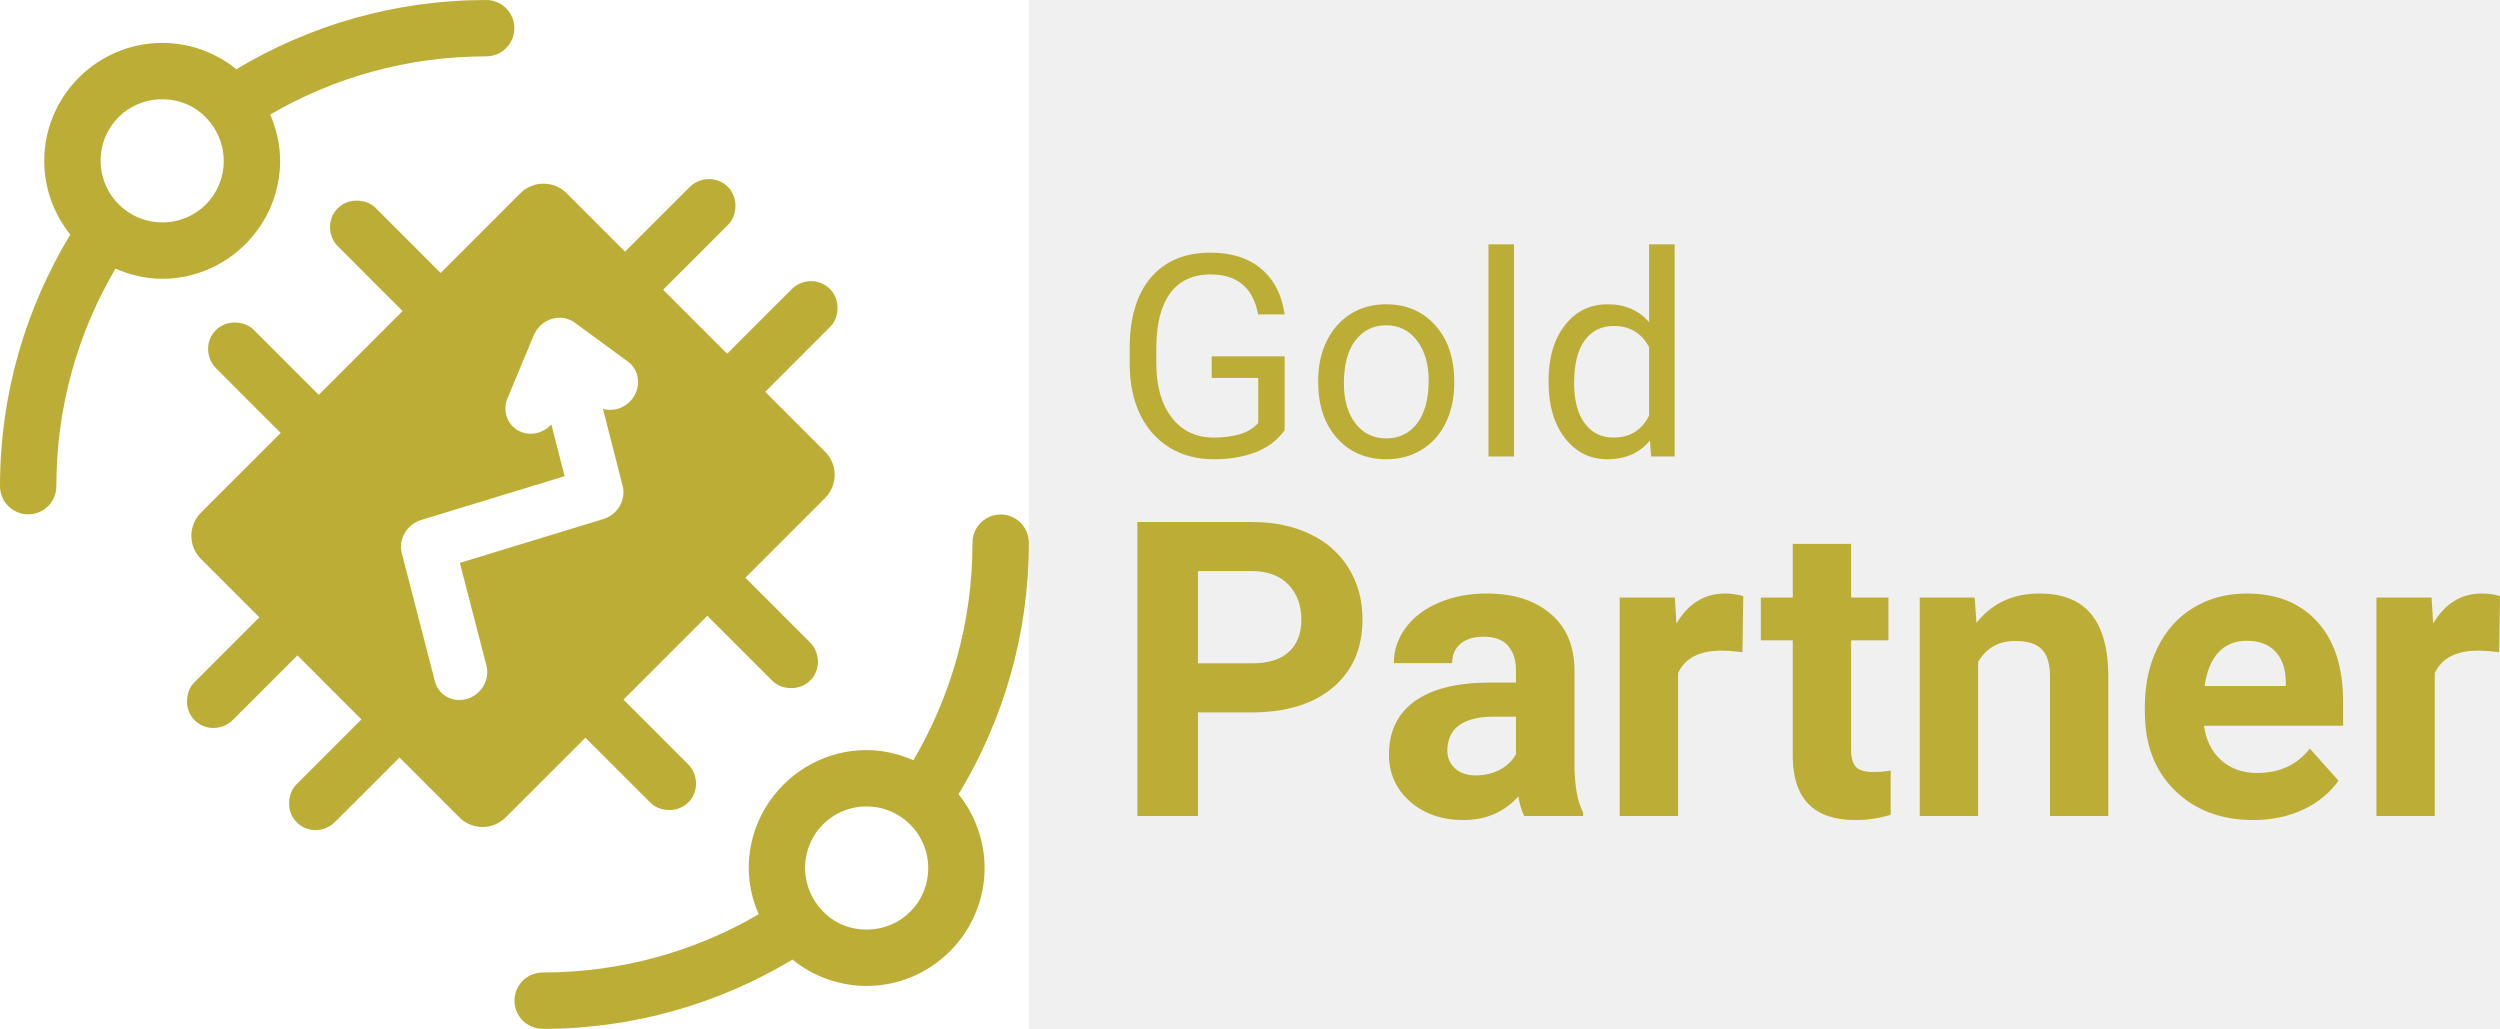
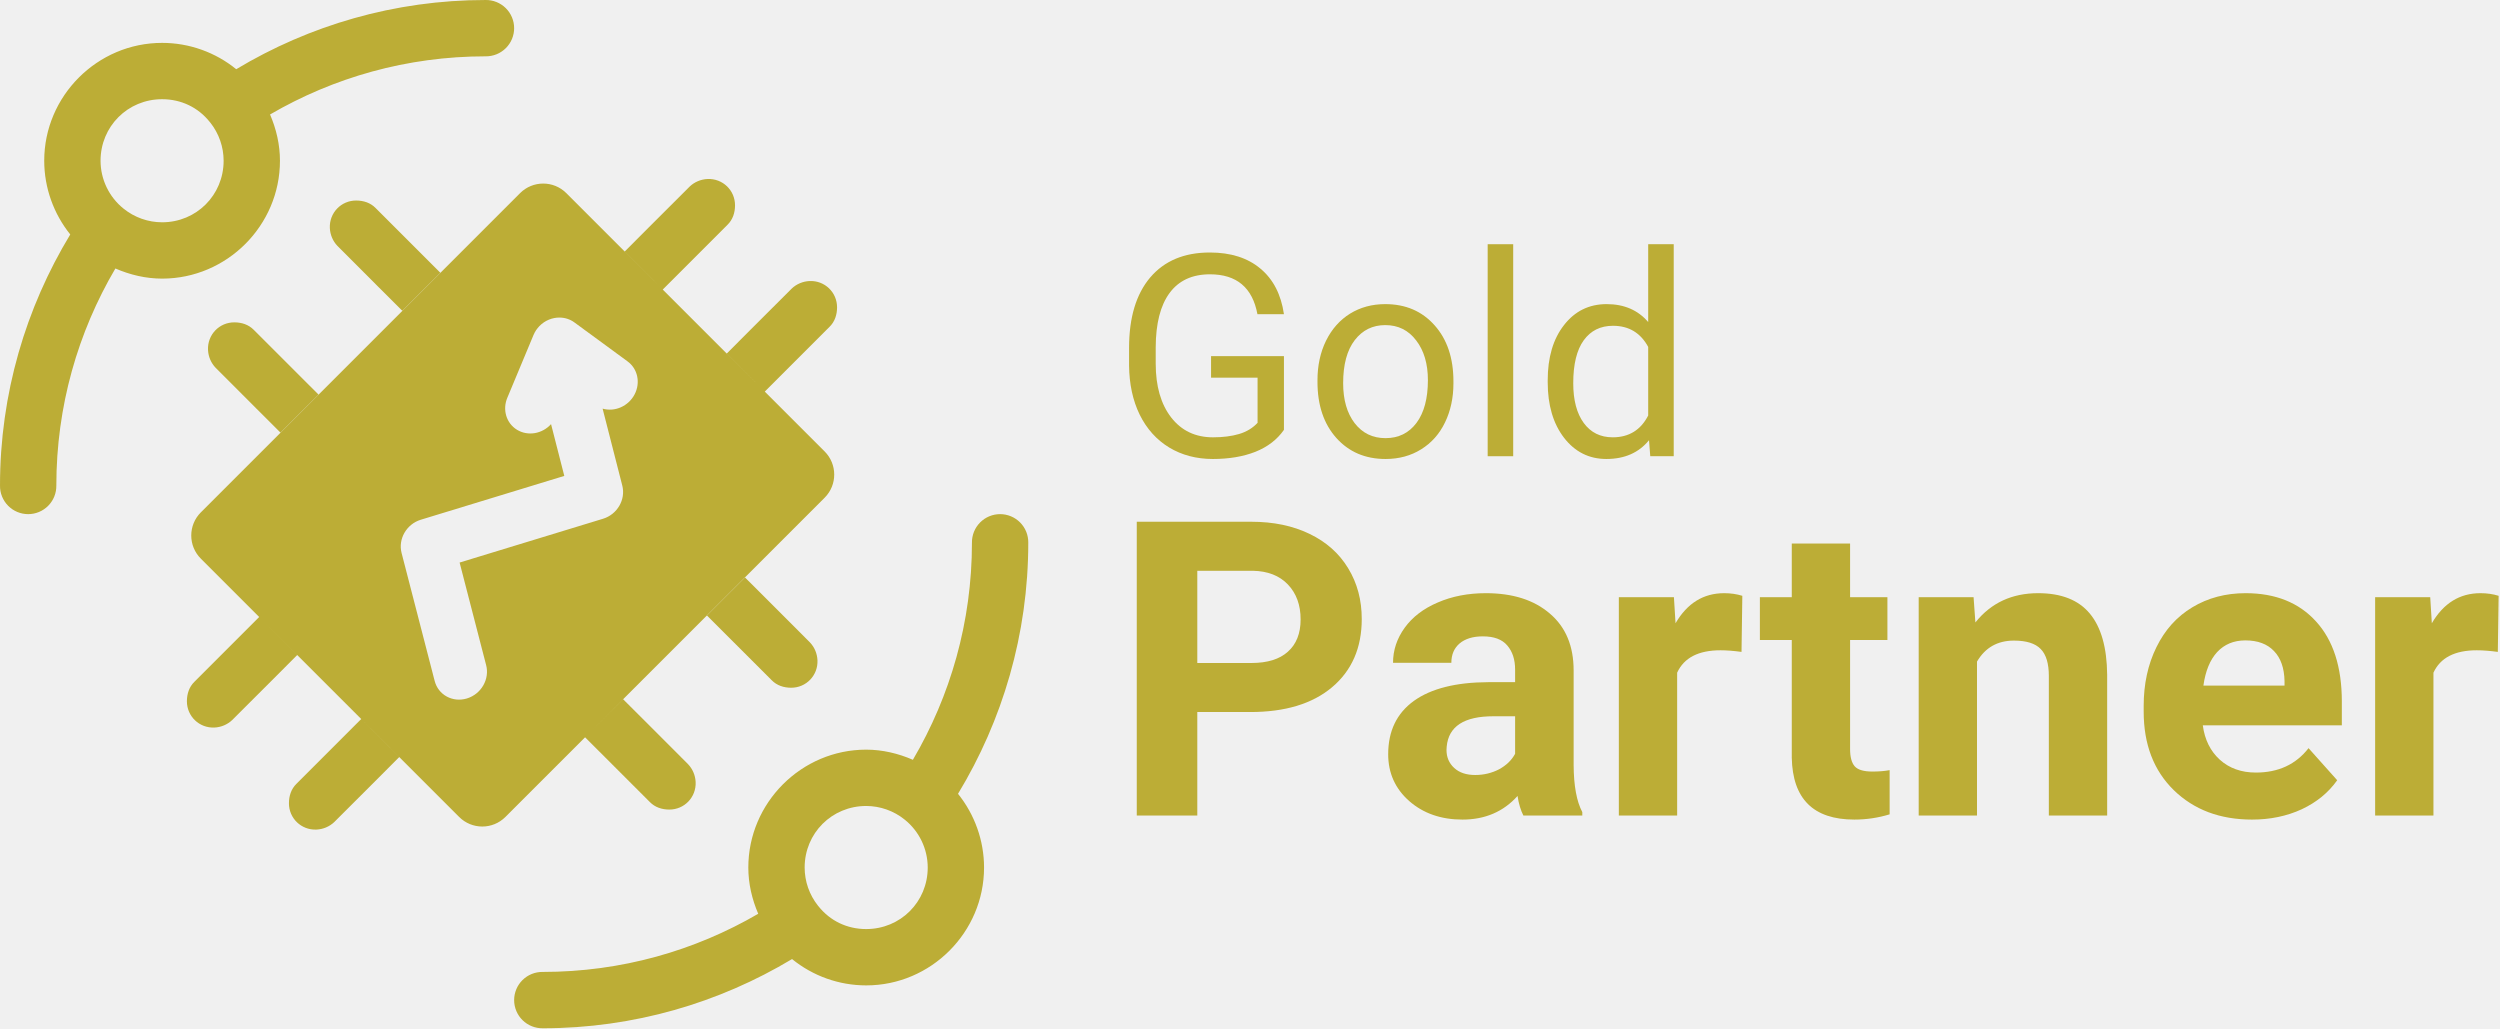
- <svg xmlns="http://www.w3.org/2000/svg" width="777.572" height="320" viewBox="0 0 777.572 320" id="svg2" version="1.1">
-   <defs id="defs4">
-     <marker orient="auto" refY="0" refX="0" id="SemiCircleOut" style="overflow:visible">
-       <path id="path4593" d="m -2.5,-0.809 c 0,2.76 -2.24,5 -5,5 v -10 c 2.76,0 5,2.24 5,5 z" style="fill:#000000;fill-opacity:1;fill-rule:evenodd;stroke:#000000;stroke-width:1pt;stroke-opacity:1" transform="matrix(0.6,0,0,0.6,4.275296,0.4580676)" />
-     </marker>
+ <svg xmlns="http://www.w3.org/2000/svg" width="778" height="320" viewBox="0 0 778 320" fill="none">
+   <g clip-path="url(#clip0)">
+     <path fill-rule="evenodd" clip-rule="evenodd" d="M73.512 21.538C96.211 7.916 122.763 0.001 151.125 0.001C152.286 -0.014 153.437 0.202 154.513 0.636C155.589 1.07 156.568 1.714 157.394 2.529C158.219 3.344 158.875 4.315 159.322 5.386C159.769 6.457 160 7.605 160 8.766C160 9.926 159.769 11.075 159.322 12.145C158.875 13.216 158.219 14.187 157.394 15.002C156.568 15.818 155.589 16.461 154.513 16.895C153.437 17.329 152.286 17.546 151.125 17.531C126.626 17.531 103.757 24.142 84.04 35.626C85.984 40.16 87.122 45.023 87.123 50.022V50.026C87.124 70.182 70.596 86.709 50.441 86.708H50.429C45.383 86.701 40.476 85.536 35.91 83.551C24.251 103.377 17.532 126.423 17.532 151.125C17.546 152.286 17.33 153.437 16.896 154.513C16.462 155.589 15.818 156.568 15.003 157.394C14.188 158.219 13.216 158.875 12.146 159.322C11.075 159.769 9.926 160 8.766 160C7.606 160 6.457 159.769 5.386 159.322C4.316 158.875 3.345 158.219 2.529 157.394C1.714 156.568 1.071 155.589 0.636 154.513C0.202 153.437 -0.014 152.286 0.001 151.125C0.001 122.536 8.041 95.783 21.866 72.964C16.689 66.52 13.773 58.452 13.763 50.037V50.026C13.762 29.872 30.287 13.345 50.441 13.344H50.445C58.907 13.346 67.04 16.276 73.512 21.538ZM65.276 37.952C61.63 33.387 56.352 30.877 50.439 30.875C39.762 30.877 31.294 39.344 31.292 50.021C31.3 55.816 33.922 61.281 38.436 64.914L38.448 64.923C41.847 67.669 46.078 69.169 50.448 69.177C61.124 69.174 69.591 60.706 69.592 50.03C69.591 45.72 68.13 41.546 65.458 38.166C65.396 38.096 65.335 38.024 65.276 37.952Z" fill="#BCAD36" />
+     <path d="M64.735 108.9C64.626 106.54 65.5 104.387 66.992 102.829C68.484 101.271 70.593 100.306 72.952 100.317C75.214 100.327 77.36 101.009 78.964 102.641C86.167 109.851 99.14 122.812 99.14 122.812L87.295 134.642C87.295 134.642 73.877 121.274 67.072 114.418C65.648 112.921 64.831 110.945 64.735 108.9Z" fill="#BCAD36" />
+     <path fill-rule="evenodd" clip-rule="evenodd" d="M137.054 84.898L99.14 122.812L62.5 159.451C58.525 163.427 58.525 169.873 62.5 173.849L80.657 192.005C80.657 192.005 67.696 204.978 60.488 212.183C58.855 213.787 58.174 215.933 58.164 218.195C58.141 222.912 62.025 226.629 66.747 226.412H66.745C68.79 226.316 70.766 225.499 72.263 224.075C79.119 217.27 92.486 203.852 92.486 203.852L80.657 192.005L112.41 223.758C112.41 223.758 99.449 236.731 92.241 243.936C90.609 245.54 89.927 247.686 89.917 249.948C89.894 254.665 93.778 258.382 98.5 258.165H98.498C100.543 258.069 102.519 257.252 104.016 255.828C110.872 249.023 124.239 235.604 124.239 235.604L112.41 223.758L142.887 254.236C146.863 258.212 153.309 258.212 157.285 254.236L182.077 229.444C182.077 229.444 195.05 242.406 202.255 249.614C203.859 251.246 206.005 251.928 208.267 251.938C212.983 251.961 216.701 248.077 216.484 243.355H216.482C216.385 241.31 215.568 239.334 214.144 237.837C207.339 230.981 193.921 217.614 193.921 217.614L182.985 228.536L219.991 191.53L256.63 154.891C260.606 150.914 260.605 144.468 256.63 140.493L238 121.864C238 121.864 250.961 108.891 258.171 101.688C259.803 100.084 260.485 97.938 260.495 95.676C260.517 90.959 256.633 87.242 251.911 87.459C249.867 87.555 247.891 88.372 246.394 89.796C239.538 96.601 226.17 110.02 226.17 110.02L238 121.864L206.247 90.111C206.247 90.111 219.208 77.138 226.418 69.935C228.05 68.331 228.732 66.185 228.742 63.923C228.764 59.206 224.88 55.489 220.158 55.706C218.114 55.802 216.138 56.619 214.641 58.043C207.785 64.848 194.417 78.266 194.417 78.266L206.247 90.111L176.242 60.106C172.267 56.131 165.821 56.131 161.845 60.106L137.054 84.898ZM174.19 98.825C171.86 98.791 169.573 99.745 167.893 101.451C167.098 102.259 166.464 103.211 166.031 104.248L157.914 123.702C156.286 127.46 157.547 131.702 160.9 133.749C164.253 135.796 168.723 135.052 171.487 131.988L175.608 148.106L130.947 161.743C126.521 163.096 123.845 167.725 124.971 172.081L135.253 211.85C136.346 216.244 140.869 218.717 145.322 217.355C149.775 215.992 152.449 211.317 151.276 206.948L143.031 175.065L187.672 161.434C192.092 160.085 194.768 155.469 193.656 151.117L187.532 127.169C191.359 128.27 195.568 126.399 197.482 122.746C199.396 119.093 198.452 114.732 195.251 112.435L178.753 100.335C177.443 99.375 175.853 98.849 174.19 98.825Z" fill="#BCAD36" />
+     <path d="M137.054 84.898L125.209 96.727C125.209 96.727 111.791 83.36 104.986 76.504C103.562 75.007 102.745 73.031 102.649 70.986C102.432 66.264 106.149 62.38 110.866 62.403C113.128 62.413 115.274 63.095 116.878 64.727C124.081 71.937 137.054 84.898 137.054 84.898Z" fill="#BCAD36" />
+     <path d="M240.169 211.7C232.964 204.492 219.991 191.53 219.991 191.53L231.835 179.702C231.835 179.702 245.252 193.068 252.058 199.924C253.482 201.421 254.299 203.398 254.396 205.443L254.398 205.441C254.615 210.163 250.897 214.047 246.181 214.024C243.919 214.014 241.773 213.332 240.169 211.7Z" fill="#BCAD36" />
+     <path fill-rule="evenodd" clip-rule="evenodd" d="M168.873 319.999C197.236 319.999 223.788 312.083 246.487 298.461C252.96 303.724 261.092 306.653 269.555 306.655H269.559C289.713 306.655 306.238 290.127 306.238 269.973V269.962C306.228 261.547 303.311 253.478 298.134 247.034C311.959 224.215 320 197.462 320 168.872C320.014 167.712 319.798 166.56 319.364 165.484C318.93 164.408 318.286 163.429 317.471 162.604C316.656 161.778 315.684 161.123 314.614 160.675C313.543 160.228 312.394 159.998 311.234 159.998C310.074 159.998 308.925 160.228 307.854 160.675C306.784 161.123 305.813 161.778 304.997 162.604C304.182 163.429 303.539 164.408 303.104 165.484C302.67 166.56 302.454 167.712 302.469 168.872C302.469 193.575 295.749 216.621 284.09 236.447C279.524 234.463 274.617 233.298 269.571 233.29H269.559C249.403 233.289 232.876 249.817 232.876 269.972C232.878 274.972 234.015 279.835 235.959 284.369C216.242 295.853 193.373 302.464 168.873 302.464C167.713 302.45 166.562 302.666 165.486 303.1C164.41 303.534 163.431 304.178 162.606 304.993C161.78 305.808 161.125 306.779 160.678 307.85C160.23 308.921 160 310.069 160 311.229C160 312.39 160.23 313.538 160.678 314.609C161.125 315.679 161.78 316.65 162.606 317.466C163.431 318.281 164.41 318.925 165.486 319.359C166.562 319.793 167.713 320.009 168.873 319.995L168.873 319.999ZM269.56 289.124C263.647 289.124 258.369 286.612 254.723 282.047C254.664 281.975 254.603 281.903 254.541 281.833C251.869 278.453 250.408 274.28 250.407 269.969C250.409 259.292 258.875 250.825 269.551 250.821C273.921 250.829 278.152 252.33 281.551 255.076L281.563 255.085C286.077 258.718 288.699 264.183 288.708 269.978C288.705 280.655 280.238 289.123 269.56 289.124Z" fill="#BCAD36" />
+     <path d="M390.67 140.604C394.479 139.086 397.442 136.809 399.561 133.774V110.836H376.882V117.537H391.357V131.583C389.839 133.216 387.921 134.375 385.601 135.063C383.282 135.75 380.576 136.094 377.483 136.094C372.013 136.094 367.675 134.032 364.468 129.908C361.261 125.756 359.657 120.172 359.657 113.156V108.044C359.686 100.685 361.117 95.072 363.952 91.206C366.816 87.312 371.011 85.365 376.538 85.365C384.842 85.365 389.768 89.502 391.314 97.778H399.561C398.674 91.65 396.24 86.925 392.259 83.603C388.279 80.253 383.024 78.578 376.495 78.578C368.534 78.578 362.349 81.169 357.939 86.353C353.557 91.536 351.367 98.838 351.367 108.259V113.714C351.424 119.528 352.526 124.639 354.674 129.049C356.851 133.459 359.915 136.867 363.866 139.272C367.818 141.649 372.343 142.837 377.44 142.837C382.48 142.837 386.89 142.093 390.67 140.604Z" fill="#BCAD36" />
+     <path fill-rule="evenodd" clip-rule="evenodd" d="M410 118.31C410 113.757 410.887 109.662 412.663 106.025C414.467 102.388 416.958 99.582 420.137 97.606C423.344 95.63 426.995 94.642 431.09 94.642C437.419 94.642 442.53 96.833 446.425 101.214C450.348 105.596 452.31 111.423 452.31 118.697V119.255C452.31 123.78 451.436 127.846 449.689 131.454C447.971 135.034 445.494 137.826 442.258 139.83C439.051 141.835 435.357 142.837 431.176 142.837C424.876 142.837 419.764 140.646 415.841 136.265C411.947 131.884 410 126.085 410 118.868V118.31ZM417.989 119.255C417.989 124.41 419.177 128.547 421.554 131.669C423.96 134.79 427.167 136.351 431.176 136.351C435.214 136.351 438.421 134.776 440.798 131.626C443.175 128.447 444.363 124.009 444.363 118.31C444.363 113.213 443.146 109.089 440.712 105.939C438.306 102.761 435.099 101.171 431.09 101.171C427.167 101.171 424.003 102.732 421.597 105.853C419.192 108.975 417.989 113.442 417.989 119.255Z" fill="#BCAD36" />
+     <path d="M462.962 141.977H470.908V76H462.962V141.977Z" fill="#BCAD36" />
+     <path fill-rule="evenodd" clip-rule="evenodd" d="M481.647 118.353C481.647 111.222 483.337 105.495 486.716 101.171C490.095 96.818 494.519 94.642 499.988 94.642C505.429 94.642 509.739 96.503 512.918 100.226V76H520.864V141.977H513.562L513.175 136.995C509.997 140.889 505.572 142.836 499.903 142.836C494.519 142.836 490.123 140.632 486.716 136.222C483.337 131.812 481.647 126.056 481.647 118.954V118.353ZM489.594 119.255C489.594 124.524 490.682 128.647 492.858 131.625C495.034 134.604 498.041 136.093 501.878 136.093C506.918 136.093 510.598 133.83 512.918 129.306V107.958C510.541 103.576 506.89 101.386 501.964 101.386C498.07 101.386 495.034 102.889 492.858 105.896C490.682 108.903 489.594 113.356 489.594 119.255Z" fill="#BCAD36" />
+     <path fill-rule="evenodd" clip-rule="evenodd" d="M372.599 253.798V221.584H389.115C399.957 221.584 408.435 219.009 414.547 213.86C420.701 208.669 423.778 201.594 423.778 192.635C423.778 186.732 422.376 181.478 419.571 176.873C416.766 172.226 412.747 168.646 407.514 166.135C402.323 163.623 396.294 162.367 389.428 162.367H353.76V253.798H372.599ZM389.428 206.324H372.599V177.626H389.868C394.515 177.71 398.157 179.133 400.795 181.896C403.432 184.66 404.751 188.281 404.751 192.76C404.751 197.114 403.432 200.463 400.795 202.808C398.199 205.152 394.41 206.324 389.428 206.324Z" fill="#BCAD36" />
+     <path fill-rule="evenodd" clip-rule="evenodd" d="M474.078 253.799C473.241 252.166 472.634 250.136 472.257 247.707C467.861 252.606 462.147 255.055 455.113 255.055C448.457 255.055 442.931 253.129 438.535 249.277C434.181 245.426 432.004 240.57 432.004 234.709C432.004 227.508 434.663 221.982 439.979 218.13C445.338 214.279 453.062 212.332 463.151 212.29H471.503V208.397C471.503 205.257 470.687 202.745 469.054 200.862C467.463 198.978 464.931 198.036 461.456 198.036C458.4 198.036 455.993 198.768 454.234 200.234C452.518 201.699 451.66 203.708 451.66 206.262H433.512C433.512 202.327 434.726 198.685 437.154 195.335C439.582 191.986 443.015 189.37 447.452 187.486C451.89 185.56 456.872 184.597 462.398 184.597C470.771 184.597 477.406 186.711 482.304 190.94C487.244 195.126 489.714 201.029 489.714 208.648V238.1C489.756 244.547 490.656 249.424 492.414 252.731V253.799H474.078ZM459.07 241.177C461.749 241.177 464.219 240.591 466.479 239.418C468.74 238.204 470.415 236.593 471.503 234.583V222.903H464.721C455.637 222.903 450.801 226.043 450.215 232.322L450.152 233.39C450.152 235.651 450.948 237.514 452.539 238.979C454.13 240.444 456.307 241.177 459.07 241.177Z" fill="#BCAD36" />
+     <path d="M535.43 202.369C537.313 202.369 539.49 202.536 541.96 202.871L542.212 185.414C540.453 184.869 538.569 184.597 536.56 184.597C530.113 184.597 525.068 187.716 521.426 193.954L520.924 185.853H503.78V253.799H521.928V209.339C524.063 204.692 528.564 202.369 535.43 202.369Z" fill="#BCAD36" />
+     <path d="M575.745 169.148V185.852H587.362V199.165H575.745V233.075C575.745 235.586 576.226 237.387 577.189 238.475C578.152 239.564 579.994 240.108 582.715 240.108C584.725 240.108 586.504 239.961 588.053 239.668V253.421C584.494 254.509 580.831 255.053 577.063 255.053C564.337 255.053 557.848 248.627 557.597 235.775V199.165H547.675V185.852H557.597V169.148H575.745Z" fill="#BCAD36" />
+     <path d="M614.741 193.703L614.176 185.853H597.096V253.799H615.244V205.885C617.798 201.531 621.628 199.354 626.736 199.354C630.629 199.354 633.413 200.234 635.087 201.992C636.762 203.708 637.599 206.492 637.599 210.344V253.799H655.747V209.904C655.664 201.489 653.864 195.168 650.347 190.94C646.83 186.711 641.472 184.597 634.271 184.597C626.108 184.597 619.598 187.632 614.741 193.703Z" fill="#BCAD36" />
+     <path fill-rule="evenodd" clip-rule="evenodd" d="M700.835 255.055C690.871 255.055 682.75 251.999 676.47 245.886C670.232 239.774 667.113 231.632 667.113 221.459V219.7C667.113 212.877 668.432 206.785 671.069 201.427C673.707 196.026 677.433 191.882 682.247 188.993C687.103 186.062 692.629 184.597 698.825 184.597C708.119 184.597 715.424 187.528 720.741 193.389C726.1 199.25 728.779 207.56 728.779 218.319V225.729H685.513C686.099 230.166 687.857 233.725 690.787 236.404C693.76 239.083 697.507 240.423 702.028 240.423C709.019 240.423 714.483 237.89 718.418 232.825L727.335 242.809C724.614 246.661 720.93 249.675 716.283 251.852C711.636 253.987 706.487 255.055 700.835 255.055ZM698.763 199.292C695.162 199.292 692.232 200.506 689.971 202.934C687.752 205.362 686.329 208.837 685.701 213.358H710.945V211.914C710.861 207.895 709.773 204.797 707.68 202.62C705.586 200.401 702.614 199.292 698.763 199.292Z" fill="#BCAD36" />
+     <path d="M770.79 202.369C772.674 202.369 774.851 202.536 777.321 202.871L777.572 185.414C775.814 184.869 773.93 184.597 771.92 184.597C765.473 184.597 760.429 187.716 756.786 193.954L756.284 185.853H739.141V253.799H757.289V209.339C759.424 204.692 763.924 202.369 770.79 202.369Z" fill="#BCAD36" />
+   </g>
+   <defs>
+     <clipPath id="clip0">
+       <rect width="777.572" height="320" fill="white" />
+     </clipPath>
  </defs>
-   <g id="layer2" style="display:inline" transform="translate(1.5959837e-4,1.4e-4)">
-     <rect style="opacity:1;fill:#ffffff;fill-opacity:1;fill-rule:nonzero;stroke:none;stroke-width:11.946;stroke-linecap:round;stroke-linejoin:round;stroke-miterlimit:4;stroke-dasharray:none;stroke-dashoffset:0;stroke-opacity:1;paint-order:markers fill stroke" id="rect9466" width="320" height="320" x="0" y="1.4210855e-14" />
-   </g>
-   <g id="layer1" transform="translate(1.5959837e-4,-732.362)" style="display:inline">
-     <g style="stroke-width:28;stroke-miterlimit:4;stroke-dasharray:none" transform="matrix(1.047054,1.060578,-1.048372,1.061913,931.6947,-208.5459)" id="g5175-6-32">
-       <g transform="translate(2.63896,2.146574)" id="g5200-2-06" />
-     </g>
-     <g id="g4532">
-       <g transform="translate(-1.5980164e-4,1e-4)" id="g4241" style="fill:#bcad36;fill-opacity:1;stroke-width:28;stroke-miterlimit:4;stroke-dasharray:none">
-         <path id="path4278" d="m 151.125,732.363 c -28.363,0 -54.915,7.915 -77.613,21.537 -6.472,-5.262 -14.605,-8.192 -23.067,-8.194 a 8.766,8.766 0 0 0 -0.004,0 c -20.154,7.3e-4 -36.679,16.528 -36.678,36.682 a 8.766,8.766 0 0 0 0,0.011 c 0.01,8.415 2.927,16.483 8.103,22.927 C 8.041,828.146 6.7140654e-4,854.898 6.7140654e-4,883.488 a 8.766,8.766 0 1 0 17.531,0 c 0,-24.702 6.719,-47.748 18.378,-67.574 4.566,1.985 9.473,3.15 14.519,3.157 a 8.766,8.766 0 0 0 0.012,0 c 20.155,6.2e-4 36.683,-16.527 36.682,-36.682 a 8.766,8.766 0 0 0 0,-0.004 c -0.002,-4.999 -1.139,-9.863 -3.083,-14.397 19.717,-11.484 42.585,-18.095 67.085,-18.095 a 8.766,8.766 0 1 0 0,-17.531 z M 50.439,763.237 c 5.913,0.002 11.191,2.512 14.836,7.077 a 8.766,8.766 0 0 0 0.183,0.215 c 2.671,3.38 4.133,7.553 4.134,11.863 -0.002,10.677 -8.468,19.144 -19.144,19.148 -4.37,-0.008 -8.601,-1.509 -12,-4.255 a 8.766,8.766 0 0 0 -0.012,-0.009 c -4.514,-3.633 -7.136,-9.098 -7.144,-14.893 0.003,-10.677 8.47,-19.145 19.148,-19.146 z" style="color:#000000;font-style:normal;font-variant:normal;font-weight:normal;font-stretch:normal;font-size:medium;line-height:normal;font-family:sans-serif;text-indent:0;text-align:start;text-decoration:none;text-decoration-line:none;text-decoration-style:solid;text-decoration-color:#000000;letter-spacing:normal;word-spacing:normal;text-transform:none;writing-mode:lr-tb;direction:ltr;baseline-shift:baseline;text-anchor:start;white-space:normal;clip-rule:nonzero;display:inline;overflow:visible;visibility:visible;opacity:1;isolation:auto;mix-blend-mode:normal;color-interpolation:sRGB;color-interpolation-filters:linearRGB;solid-color:#000000;solid-opacity:1;fill:#bcad36;fill-opacity:1;fill-rule:nonzero;stroke:none;stroke-width:19.314;stroke-linecap:round;stroke-linejoin:round;stroke-miterlimit:4;stroke-dasharray:none;stroke-dashoffset:0;stroke-opacity:1;color-rendering:auto;image-rendering:auto;shape-rendering:auto;text-rendering:auto;enable-background:accumulate" />
-         <path style="color:#000000;font-style:normal;font-variant:normal;font-weight:normal;font-stretch:normal;font-size:medium;line-height:normal;font-family:sans-serif;text-indent:0;text-align:start;text-decoration:none;text-decoration-line:none;text-decoration-style:solid;text-decoration-color:#000000;letter-spacing:normal;word-spacing:normal;text-transform:none;writing-mode:lr-tb;direction:ltr;baseline-shift:baseline;text-anchor:start;white-space:normal;clip-rule:nonzero;display:inline;overflow:visible;visibility:visible;opacity:1;isolation:auto;mix-blend-mode:normal;color-interpolation:sRGB;color-interpolation-filters:linearRGB;solid-color:#000000;solid-opacity:1;fill:#bcad36;fill-opacity:1;fill-rule:evenodd;stroke:none;stroke-width:16.528;stroke-linecap:square;stroke-linejoin:bevel;stroke-miterlimit:4;stroke-dasharray:none;stroke-dashoffset:0;stroke-opacity:1;color-rendering:auto;image-rendering:auto;shape-rendering:auto;text-rendering:auto;enable-background:accumulate" d="m 66.992,835.191 c -1.492,1.558 -2.366,3.71 -2.258,6.071 0.096,2.045 0.913,4.02 2.337,5.518 6.805,6.856 20.223,20.223 20.223,20.223 l 11.844,-11.83 c 0,0 -12.973,-12.961 -20.176,-20.171 -1.604,-1.633 -3.75,-2.314 -6.012,-2.324 -2.358,-0.011 -4.467,0.954 -5.959,2.512 z m 32.147,19.983 -36.639,36.639 c -3.975,3.976 -3.975,10.421 0,14.397 l 18.156,18.156 31.753,31.753 30.478,30.478 c 3.976,3.976 10.422,3.976 14.398,0 l 24.791,-24.791 37.914,-37.914 36.639,-36.639 c 3.975,-3.976 3.975,-10.422 -6.7e-4,-14.398 L 238,854.226 206.247,822.473 176.243,792.468 c -3.976,-3.975 -10.421,-3.975 -14.397,0 L 137.054,817.26 Z M 137.054,817.26 c 0,0 -12.973,-12.961 -20.176,-20.171 -1.604,-1.633 -3.75,-2.314 -6.012,-2.324 -4.717,-0.023 -8.434,3.862 -8.217,8.583 0.096,2.045 0.913,4.02 2.337,5.518 6.805,6.856 20.223,20.223 20.223,20.223 z m 69.193,5.213 c 0,0 12.961,-12.973 20.171,-20.176 1.633,-1.604 2.314,-3.75 2.324,-6.012 0.022,-4.717 -3.862,-8.434 -8.583,-8.217 -2.045,0.096 -4.02,0.913 -5.518,2.337 -6.856,6.805 -20.223,20.223 -20.223,20.223 z m 31.753,31.753 c 0,0 12.961,-12.973 20.171,-20.176 1.633,-1.604 2.314,-3.75 2.324,-6.012 0.022,-4.717 -3.862,-8.434 -8.583,-8.217 -2.045,0.096 -4.02,0.913 -5.518,2.337 -6.856,6.805 -20.223,20.223 -20.223,20.223 z m -18.009,69.667 c 0,0 12.973,12.961 20.178,20.169 1.604,1.632 3.75,2.314 6.012,2.324 4.717,0.022 8.434,-3.862 8.217,-8.583 l -0.002,0.002 c -0.096,-2.045 -0.914,-4.021 -2.338,-5.519 -6.805,-6.856 -20.222,-20.222 -20.222,-20.222 l -11.844,11.83 z m -37.914,37.914 c 0,0 12.973,12.961 20.178,20.169 1.604,1.632 3.75,2.314 6.012,2.324 4.717,0.023 8.434,-3.861 8.217,-8.583 h -0.002 c -0.096,-2.045 -0.913,-4.021 -2.337,-5.518 -6.805,-6.856 -20.223,-20.223 -20.223,-20.223 l -11.844,11.83 z m -69.667,-5.687 c 0,0 -12.961,12.973 -20.169,20.178 -1.632,1.604 -2.314,3.75 -2.324,6.012 -0.023,4.717 3.862,8.434 8.583,8.217 h -0.002 c 2.045,-0.096 4.02,-0.913 5.518,-2.337 6.856,-6.805 20.223,-20.223 20.223,-20.223 z M 80.657,924.367 c 0,0 -12.961,12.973 -20.169,20.178 -1.632,1.604 -2.314,3.75 -2.324,6.012 -0.023,4.717 3.862,8.434 8.583,8.217 h -0.002 c 2.045,-0.096 4.02,-0.913 5.518,-2.337 6.856,-6.805 20.223,-20.223 20.223,-20.223 z m 87.237,-90.554 c 1.679,-1.706 3.967,-2.66 6.297,-2.626 1.663,0.024 3.253,0.55 4.562,1.51 l 16.499,12.1 c 3.201,2.297 4.145,6.659 2.231,10.312 -1.914,3.653 -6.123,5.524 -9.951,4.423 l 6.124,23.948 c 1.113,4.352 -1.564,8.968 -5.983,10.317 l -44.642,13.631 8.246,31.883 c 1.173,4.37 -1.502,9.045 -5.955,10.407 -4.453,1.362 -8.976,-1.111 -10.068,-5.505 l -10.282,-39.769 c -1.126,-4.356 1.549,-8.985 5.976,-10.338 l 44.661,-13.637 -4.122,-16.118 c -2.763,3.064 -7.233,3.808 -10.586,1.761 -3.353,-2.047 -4.614,-6.29 -2.986,-10.047 l 8.117,-19.454 c 0.433,-1.038 1.067,-1.989 1.862,-2.797 z" id="path4486-0-9-6-9-7-6-5" />
-         <path id="path4278-5" d="m 168.873,1052.362 c 28.363,0 54.915,-7.915 77.614,-21.538 6.472,5.262 14.605,8.192 23.067,8.194 a 8.766,8.766 0 0 0 0.004,0 c 20.155,-7e-4 36.68,-16.528 36.679,-36.682 a 8.766,8.766 0 0 0 0,-0.011 c -0.01,-8.415 -2.927,-16.484 -8.103,-22.927 13.825,-22.82 21.866,-49.572 21.866,-78.162 a 8.766,8.766 0 1 0 -17.531,0 c 0,24.703 -6.719,47.749 -18.378,67.575 -4.566,-1.985 -9.473,-3.15 -14.519,-3.157 a 8.766,8.766 0 0 0 -0.012,0 c -20.155,-6.2e-4 -36.683,16.527 -36.682,36.682 0.002,4.999 1.139,9.863 3.083,14.397 -19.717,11.484 -42.586,18.095 -67.086,18.095 a 8.766,8.766 0 1 0 0,17.531 z m 100.687,-30.875 c -5.913,0 -11.191,-2.512 -14.836,-7.077 a 8.766,8.766 0 0 0 -0.183,-0.215 c -2.672,-3.38 -4.133,-7.553 -4.134,-11.863 0.002,-10.677 8.468,-19.144 19.144,-19.148 4.37,0.008 8.601,1.509 12,4.255 a 8.766,8.766 0 0 0 0.012,0.009 c 4.514,3.633 7.136,9.098 7.144,14.893 -0.003,10.677 -8.47,19.145 -19.148,19.146 z" style="color:#000000;font-style:normal;font-variant:normal;font-weight:normal;font-stretch:normal;font-size:medium;line-height:normal;font-family:sans-serif;text-indent:0;text-align:start;text-decoration:none;text-decoration-line:none;text-decoration-style:solid;text-decoration-color:#000000;letter-spacing:normal;word-spacing:normal;text-transform:none;writing-mode:lr-tb;direction:ltr;baseline-shift:baseline;text-anchor:start;white-space:normal;clip-rule:nonzero;display:inline;overflow:visible;visibility:visible;opacity:1;isolation:auto;mix-blend-mode:normal;color-interpolation:sRGB;color-interpolation-filters:linearRGB;solid-color:#000000;solid-opacity:1;fill:#bcad36;fill-opacity:1;fill-rule:nonzero;stroke:none;stroke-width:19.314;stroke-linecap:round;stroke-linejoin:round;stroke-miterlimit:4;stroke-dasharray:none;stroke-dashoffset:0;stroke-opacity:1;color-rendering:auto;image-rendering:auto;shape-rendering:auto;text-rendering:auto;enable-background:accumulate" />
-       </g>
-       <g id="text3212" style="font-style:normal;font-variant:normal;font-weight:normal;font-stretch:normal;font-size:87.97px;line-height:1.25;font-family:Roboto;-inkscape-font-specification:Roboto;letter-spacing:0px;word-spacing:0px;fill:#bcad36;fill-opacity:1;stroke:none;stroke-width:2.199" aria-label="Gold">
-         <path id="path4491" style="fill:#bcad36;fill-opacity:1;stroke-width:2.199" d="m 399.561,866.136 q -3.179,4.553 -8.892,6.83 -5.67,2.234 -13.23,2.234 -7.646,0 -13.574,-3.565 -5.928,-3.608 -9.192,-10.223 -3.222,-6.615 -3.307,-15.335 v -5.455 q 0,-14.132 6.572,-21.907 6.615,-7.775 18.556,-7.775 9.794,0 15.764,5.026 5.971,4.983 7.302,14.175 h -8.247 q -2.32,-12.414 -14.776,-12.414 -8.29,0 -12.586,5.842 -4.252,5.799 -4.295,16.838 v 5.112 q 0,10.524 4.811,16.752 4.811,6.185 13.015,6.185 4.639,0 8.118,-1.031 3.479,-1.031 5.756,-3.479 v -14.046 h -14.476 v -6.701 h 22.68 z" />
-         <path id="path4493" style="fill:#bcad36;fill-opacity:1;stroke-width:2.199" d="m 409.999,850.672 q 0,-6.83 2.663,-12.285 2.706,-5.455 7.474,-8.419 4.811,-2.964 10.953,-2.964 9.493,0 15.335,6.572 5.885,6.572 5.885,17.482 v 0.558 q 0,6.787 -2.62,12.199 -2.577,5.369 -7.431,8.376 -4.811,3.007 -11.082,3.007 -9.45,0 -15.335,-6.572 -5.842,-6.572 -5.842,-17.396 z m 7.989,0.945 q 0,7.732 3.565,12.414 3.608,4.682 9.622,4.682 6.057,0 9.622,-4.725 3.565,-4.768 3.565,-13.316 0,-7.646 -3.651,-12.371 -3.608,-4.768 -9.622,-4.768 -5.885,0 -9.493,4.682 -3.608,4.682 -3.608,13.402 z" />
-         <path id="path4495" style="fill:#bcad36;fill-opacity:1;stroke-width:2.199" d="m 470.908,874.34 h -7.947 v -65.978 h 7.947 z" />
-         <path id="path4497" style="fill:#bcad36;fill-opacity:1;stroke-width:2.199" d="m 481.647,850.715 q 0,-10.696 5.069,-17.182 5.069,-6.529 13.273,-6.529 8.161,0 12.929,5.584 v -24.226 h 7.947 v 65.978 h -7.302 l -0.387,-4.983 q -4.768,5.842 -13.273,5.842 -8.075,0 -13.187,-6.615 -5.069,-6.615 -5.069,-17.268 z m 7.947,0.902 q 0,7.904 3.265,12.371 3.265,4.467 9.02,4.467 7.56,0 11.039,-6.787 v -21.348 q -3.565,-6.572 -10.953,-6.572 -5.842,0 -9.106,4.51 -3.265,4.51 -3.265,13.359 z" />
-       </g>
-       <g id="text3212-3" style="font-style:normal;font-variant:normal;font-weight:bold;font-stretch:normal;font-size:128.607px;line-height:1.25;font-family:Roboto;-inkscape-font-specification:'Roboto, Bold';font-variant-ligatures:normal;font-variant-caps:normal;font-variant-numeric:normal;font-feature-settings:normal;text-align:start;letter-spacing:0px;word-spacing:0px;writing-mode:lr-tb;text-anchor:start;display:inline;fill:#bcad36;fill-opacity:1;stroke:none;stroke-width:3.215" aria-label="Partner">
-         <path id="path4500" style="font-style:normal;font-variant:normal;font-weight:bold;font-stretch:normal;font-size:128.607px;font-family:Roboto;-inkscape-font-specification:'Roboto, Bold';font-variant-ligatures:normal;font-variant-caps:normal;font-variant-numeric:normal;font-feature-settings:normal;text-align:start;writing-mode:lr-tb;text-anchor:start;fill:#bcad36;fill-opacity:1;stroke-width:3.215" d="m 372.599,953.946 v 32.214 h -18.839 v -91.431 h 35.668 q 10.299,0 18.085,3.768 7.85,3.768 12.057,10.738 4.207,6.908 4.207,15.762 0,13.438 -9.231,21.225 -9.168,7.724 -25.432,7.724 z m 0,-15.259 h 16.829 q 7.473,0 11.366,-3.517 3.956,-3.517 3.956,-10.047 0,-6.719 -3.956,-10.864 -3.956,-4.145 -10.927,-4.27 h -17.269 z" />
-         <path id="path4502" style="font-style:normal;font-variant:normal;font-weight:bold;font-stretch:normal;font-size:128.607px;font-family:Roboto;-inkscape-font-specification:'Roboto, Bold';font-variant-ligatures:normal;font-variant-caps:normal;font-variant-numeric:normal;font-feature-settings:normal;text-align:start;writing-mode:lr-tb;text-anchor:start;fill:#bcad36;fill-opacity:1;stroke-width:3.215" d="m 474.078,986.16 q -1.256,-2.449 -1.821,-6.091 -6.594,7.347 -17.143,7.347 -9.985,0 -16.578,-5.777 -6.531,-5.777 -6.531,-14.569 0,-10.801 7.975,-16.578 8.038,-5.777 23.172,-5.84 h 8.352 v -3.893 q 0,-4.71 -2.449,-7.536 -2.386,-2.826 -7.598,-2.826 -4.584,0 -7.222,2.198 -2.575,2.198 -2.575,6.028 h -18.148 q 0,-5.903 3.642,-10.927 3.642,-5.024 10.299,-7.85 6.656,-2.889 14.945,-2.889 12.559,0 19.906,6.342 7.41,6.28 7.41,17.709 v 29.451 q 0.063,9.671 2.7,14.632 v 1.068 z m -15.008,-12.622 q 4.019,0 7.41,-1.758 3.391,-1.821 5.024,-4.835 v -11.68 h -6.782 q -13.627,0 -14.506,9.419 l -0.063,1.068 q 0,3.391 2.386,5.589 2.386,2.198 6.531,2.198 z" />
-         <path id="path4504" style="font-style:normal;font-variant:normal;font-weight:bold;font-stretch:normal;font-size:128.607px;font-family:Roboto;-inkscape-font-specification:'Roboto, Bold';font-variant-ligatures:normal;font-variant-caps:normal;font-variant-numeric:normal;font-feature-settings:normal;text-align:start;writing-mode:lr-tb;text-anchor:start;fill:#bcad36;fill-opacity:1;stroke-width:3.215" d="m 541.96,935.233 q -3.705,-0.502 -6.531,-0.502 -10.299,0 -13.501,6.97 v 44.46 h -18.148 v -67.946 h 17.143 l 0.502,8.101 q 5.463,-9.357 15.134,-9.357 3.014,0 5.652,0.816 z" />
-         <path id="path4506" style="font-style:normal;font-variant:normal;font-weight:bold;font-stretch:normal;font-size:128.607px;font-family:Roboto;-inkscape-font-specification:'Roboto, Bold';font-variant-ligatures:normal;font-variant-caps:normal;font-variant-numeric:normal;font-feature-settings:normal;text-align:start;writing-mode:lr-tb;text-anchor:start;fill:#bcad36;fill-opacity:1;stroke-width:3.215" d="m 575.745,901.511 v 16.704 h 11.617 v 13.313 h -11.617 v 33.91 q 0,3.768 1.444,5.4 1.444,1.633 5.526,1.633 3.014,0 5.338,-0.44 v 13.752 q -5.338,1.633 -10.989,1.633 -19.09,0 -19.467,-19.278 v -36.61 h -9.922 v -13.313 h 9.922 v -16.704 z" />
-         <path id="path4508" style="font-style:normal;font-variant:normal;font-weight:bold;font-stretch:normal;font-size:128.607px;font-family:Roboto;-inkscape-font-specification:'Roboto, Bold';font-variant-ligatures:normal;font-variant-caps:normal;font-variant-numeric:normal;font-feature-settings:normal;text-align:start;writing-mode:lr-tb;text-anchor:start;fill:#bcad36;fill-opacity:1;stroke-width:3.215" d="m 614.176,918.215 0.565,7.85 q 7.284,-9.105 19.53,-9.105 10.801,0 16.076,6.342 5.275,6.342 5.4,18.964 v 43.895 h -18.148 v -43.455 q 0,-5.777 -2.512,-8.352 -2.512,-2.637 -8.352,-2.637 -7.661,0 -11.492,6.531 v 47.914 h -18.148 v -67.946 z" />
-         <path id="path4510" style="font-style:normal;font-variant:normal;font-weight:bold;font-stretch:normal;font-size:128.607px;font-family:Roboto;-inkscape-font-specification:'Roboto, Bold';font-variant-ligatures:normal;font-variant-caps:normal;font-variant-numeric:normal;font-feature-settings:normal;text-align:start;writing-mode:lr-tb;text-anchor:start;fill:#bcad36;fill-opacity:1;stroke-width:3.215" d="m 700.835,987.416 q -14.945,0 -24.365,-9.168 -9.357,-9.168 -9.357,-24.428 v -1.758 q 0,-10.236 3.956,-18.274 3.956,-8.101 11.178,-12.434 7.284,-4.396 16.578,-4.396 13.941,0 21.916,8.791 8.038,8.791 8.038,24.93 v 7.41 h -43.267 q 0.879,6.656 5.275,10.675 4.459,4.019 11.241,4.019 10.487,0 16.39,-7.598 l 8.917,9.985 q -4.082,5.777 -11.052,9.043 -6.97,3.203 -15.448,3.203 z m -2.072,-55.763 q -5.4,0 -8.791,3.642 -3.328,3.642 -4.27,10.424 h 25.244 v -1.444 q -0.126,-6.028 -3.265,-9.294 -3.14,-3.328 -8.917,-3.328 z" />
-         <path id="path4512" style="font-style:normal;font-variant:normal;font-weight:bold;font-stretch:normal;font-size:128.607px;font-family:Roboto;-inkscape-font-specification:'Roboto, Bold';font-variant-ligatures:normal;font-variant-caps:normal;font-variant-numeric:normal;font-feature-settings:normal;text-align:start;writing-mode:lr-tb;text-anchor:start;fill:#bcad36;fill-opacity:1;stroke-width:3.215" d="m 777.321,935.233 q -3.705,-0.502 -6.531,-0.502 -10.299,0 -13.501,6.97 v 44.46 h -18.148 v -67.946 h 17.143 l 0.502,8.101 q 5.463,-9.357 15.134,-9.357 3.014,0 5.652,0.816 z" />
-       </g>
-     </g>
-   </g>
</svg>
